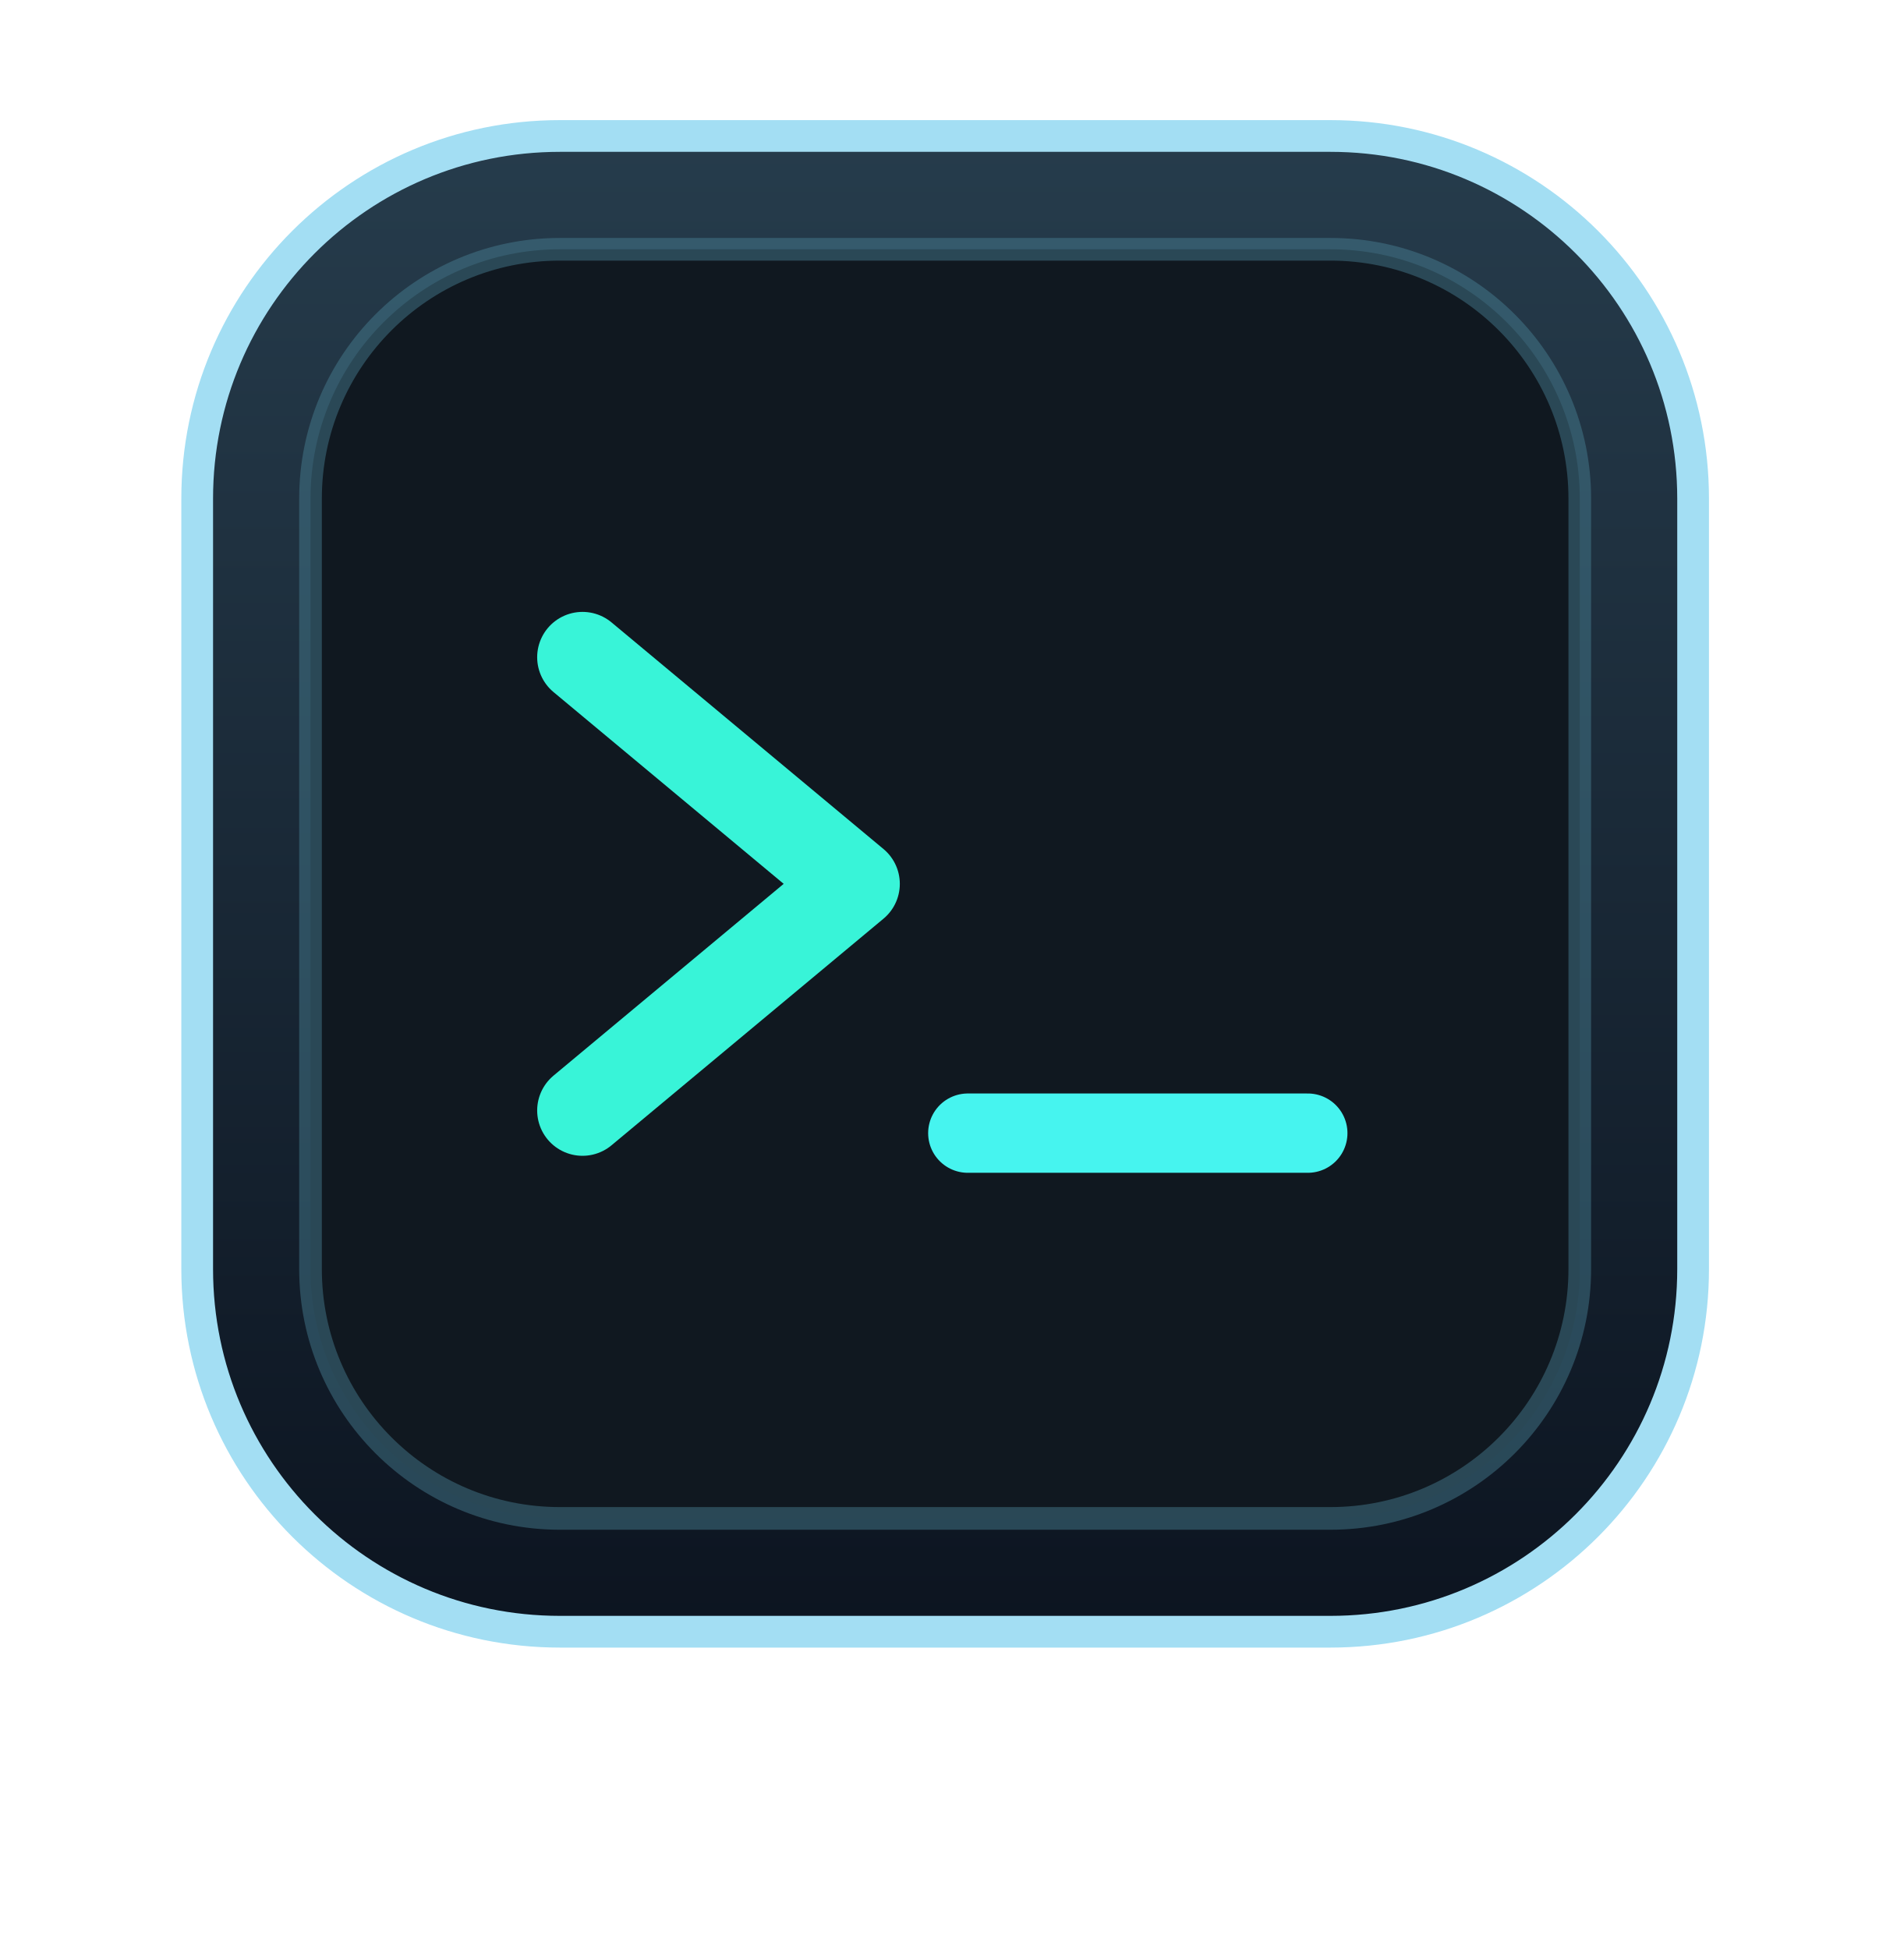
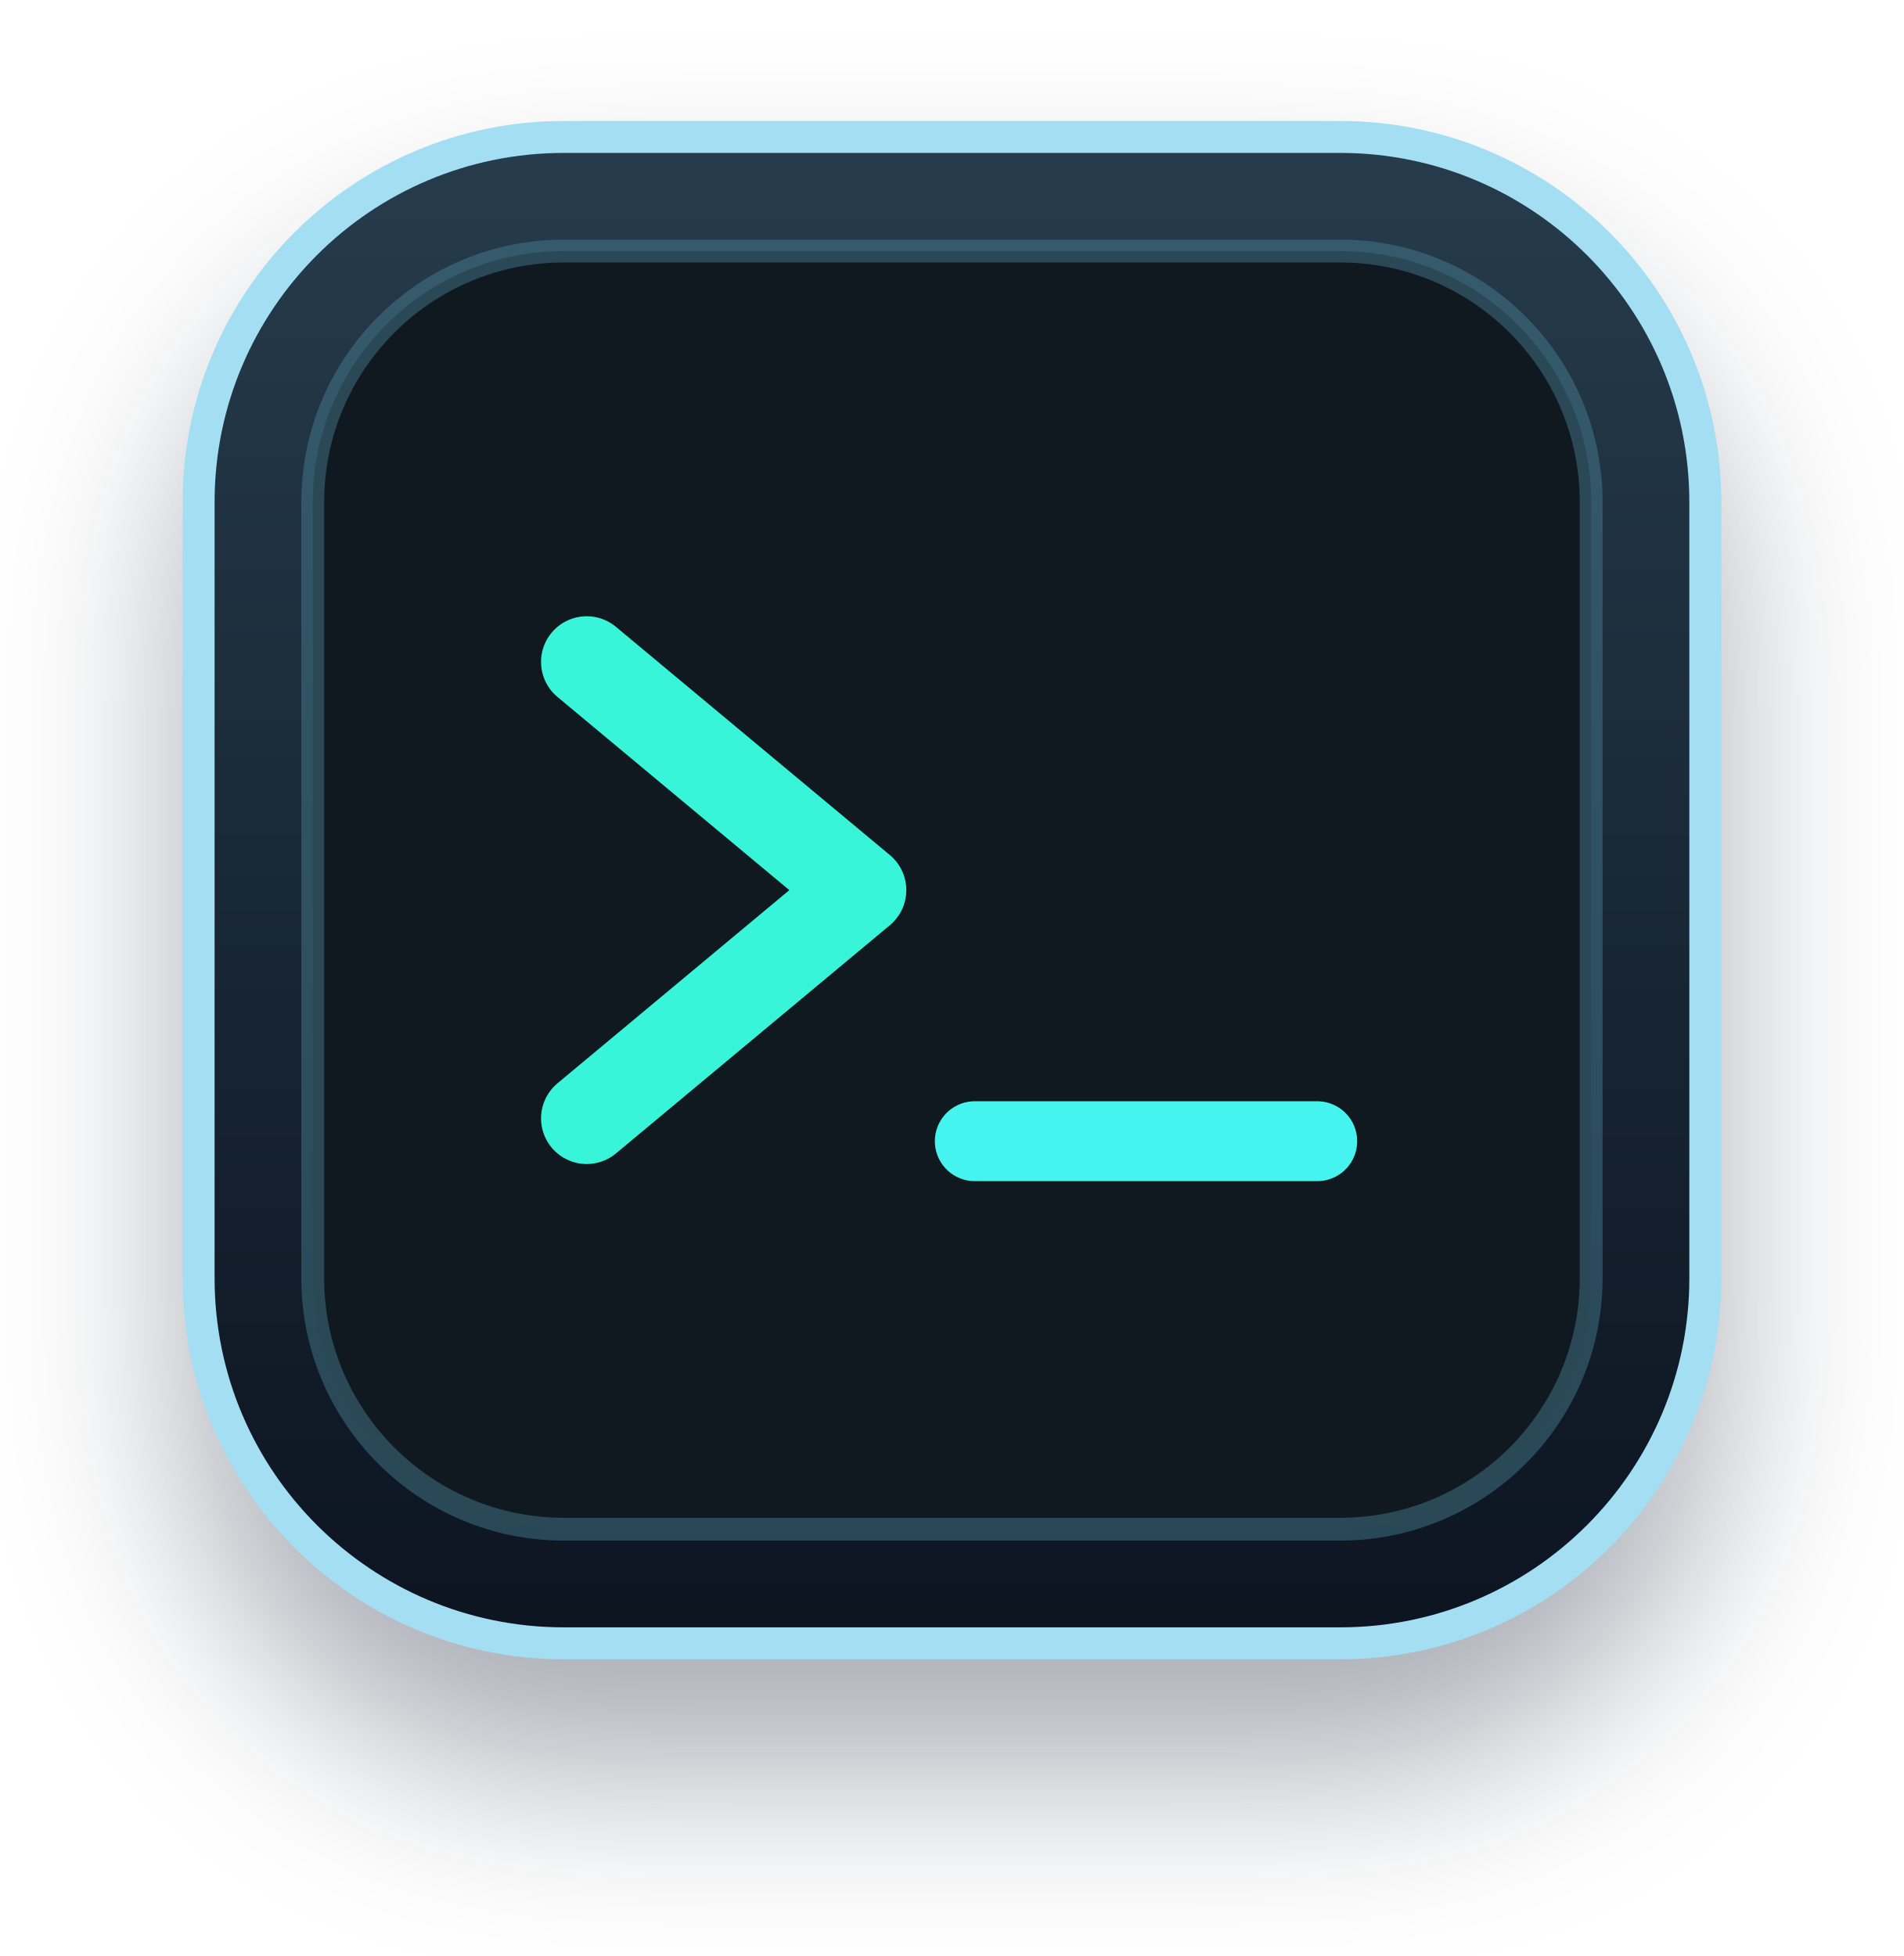
- <svg xmlns="http://www.w3.org/2000/svg" width="84" height="86" viewBox="0 0 84 86" fill="none">
-   <g>
-     <path d="M58.7 6H24.7C15.864 6 8.7 13.163 8.7 22V56C8.7 64.837 15.864 72 24.7 72H58.7C67.537 72 74.7 64.837 74.7 56V22C74.7 13.163 67.537 6 58.7 6Z" fill="url(#paint0_linear_18_10)" stroke="#A3DEF3" stroke-width="1.4" />
-     <path d="M58.7 11H24.7C18.625 11 13.7 15.925 13.7 22V56C13.7 62.075 18.625 67 24.7 67H58.7C64.775 67 69.7 62.075 69.7 56V22C69.7 15.925 64.775 11 58.7 11Z" fill="#101820" stroke="#4A8398" stroke-opacity="0.45" />
-     <path d="M25.7 29L37.7 39L25.7 49" stroke="#38F4D8" stroke-width="4" stroke-linecap="round" stroke-linejoin="round" />
-     <path d="M42.7 50H57.7H42.7Z" fill="black" />
-     <path d="M42.7 50H57.7" stroke="#46F4EF" stroke-width="3.5" stroke-linecap="round" />
+ <svg xmlns="http://www.w3.org/2000/svg" preserveAspectRatio="xMidYMid meet" overflow="visible" style="display: block;" width="83.4" height="85.7" viewBox="0 0 83.4 85.7" fill="none">
+   <g id="VALO Dock / Terminal" filter="url(#filter0_d_0_4)">
+     <path id="Vector" d="M58.7 6H24.7C15.863 6 8.7 13.163 8.7 22V56C8.7 64.837 15.863 72 24.7 72H58.7C67.537 72 74.7 64.837 74.7 56V22C74.7 13.163 67.537 6 58.7 6Z" fill="url(#paint0_linear_0_4)" stroke="#A3DEF3" stroke-width="1.4" />
+     <path id="Vector_2" d="M58.7 11H24.7C18.625 11 13.7 15.925 13.7 22V56C13.7 62.075 18.625 67 24.7 67H58.7C64.775 67 69.7 62.075 69.7 56V22C69.7 15.925 64.775 11 58.7 11Z" fill="#101820" stroke="#4A8398" stroke-opacity="0.45" />
+     <path id="Vector_3" d="M25.7 29L37.7 39L25.7 49" stroke="#38F4D8" stroke-width="4" stroke-linecap="round" stroke-linejoin="round" />
+     <g id="Vector_4">
+       <path d="M42.7 50H57.7Z" fill="black" />
+       <path d="M42.7 50H57.7" stroke="#46F4EF" stroke-width="3.5" stroke-linecap="round" />
+     </g>
  </g>
  <defs>
-     <linearGradient id="paint0_linear_18_10" x1="8.7" y1="6" x2="8.7" y2="72" gradientUnits="userSpaceOnUse">
+     <filter id="filter0_d_0_4" x="-5.3" y="-3" width="94" height="94" filterUnits="userSpaceOnUse" color-interpolation-filters="sRGB">
+       <feFlood flood-opacity="0" result="BackgroundImageFix" />
+       <feColorMatrix in="SourceAlpha" type="matrix" values="0 0 0 0 0 0 0 0 0 0 0 0 0 0 0 0 0 0 127 0" result="hardAlpha" />
+       <feOffset dy="5" />
+       <feGaussianBlur stdDeviation="4" />
+       <feColorMatrix type="matrix" values="0 0 0 0 0 0 0 0 0 0.05 0 0 0 0 0.14 0 0 0 0.33 0" />
+       <feBlend mode="normal" in2="BackgroundImageFix" result="effect1_dropShadow_0_4" />
+       <feBlend mode="normal" in="SourceGraphic" in2="effect1_dropShadow_0_4" result="shape" />
+     </filter>
+     <linearGradient id="paint0_linear_0_4" x1="8.7" y1="6" x2="8.7" y2="72" gradientUnits="userSpaceOnUse">
      <stop stop-color="#263C4C" />
      <stop offset="1" stop-color="#0C1420" />
    </linearGradient>
  </defs>
</svg>
